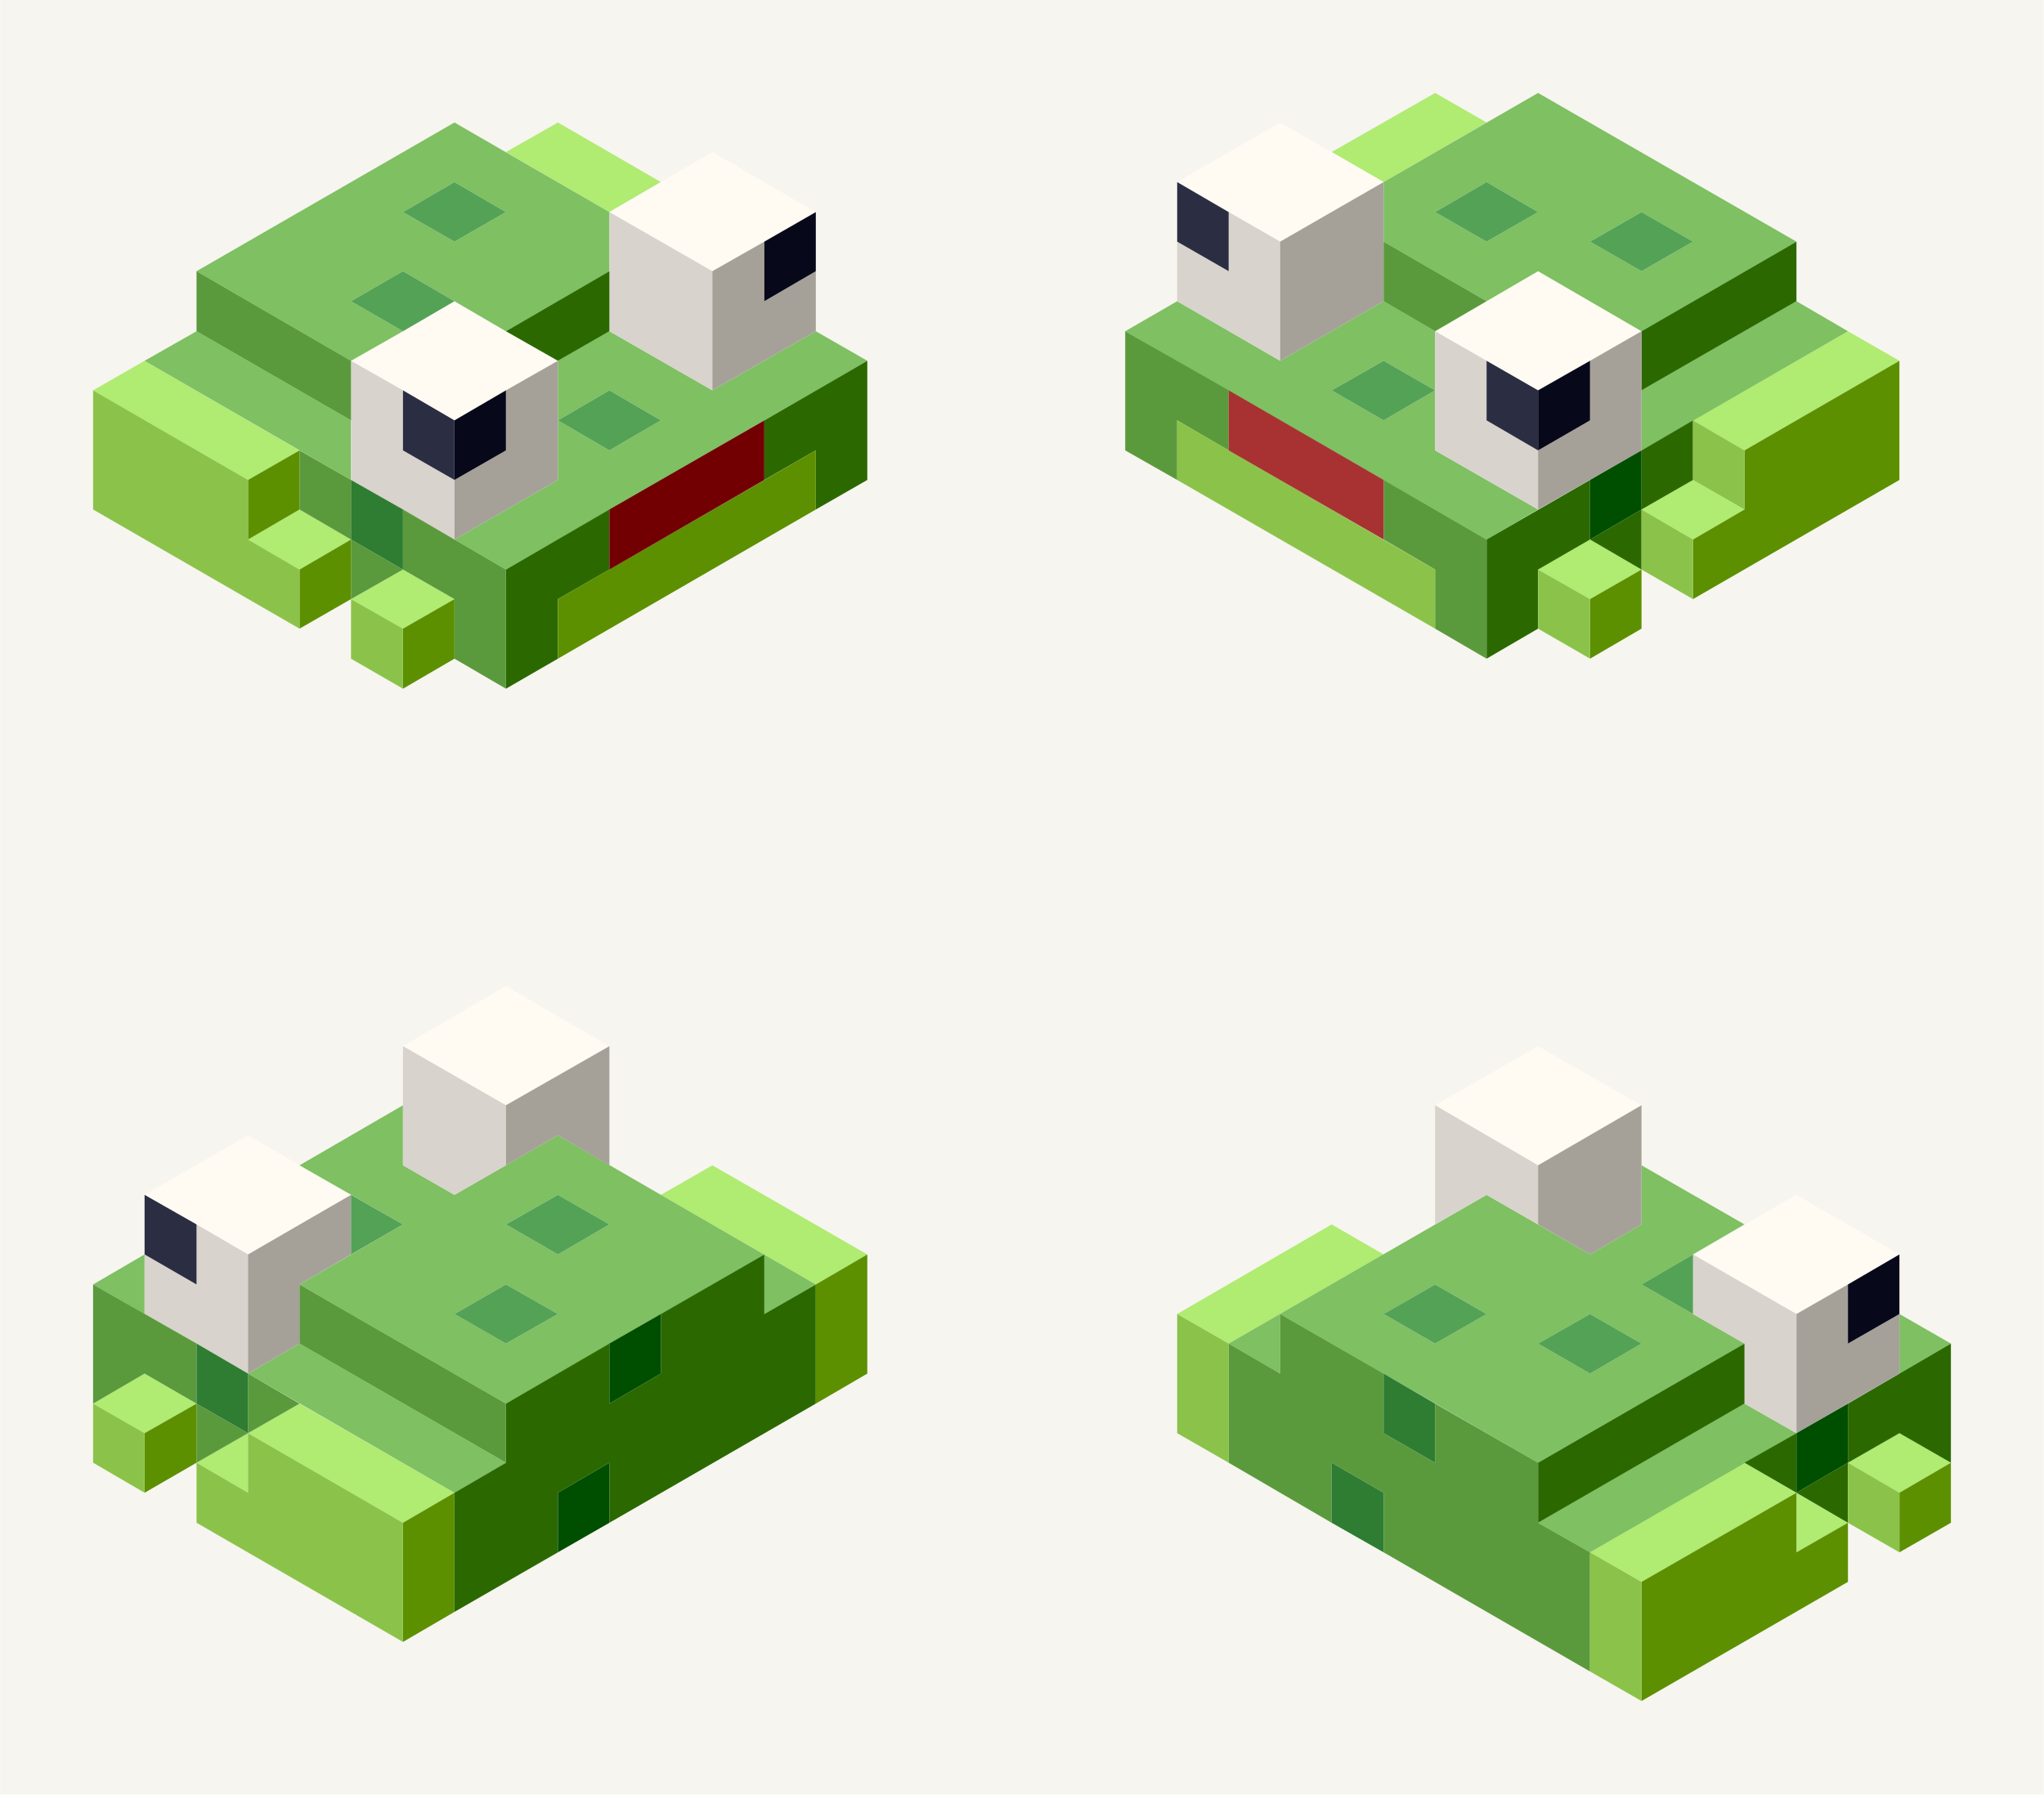
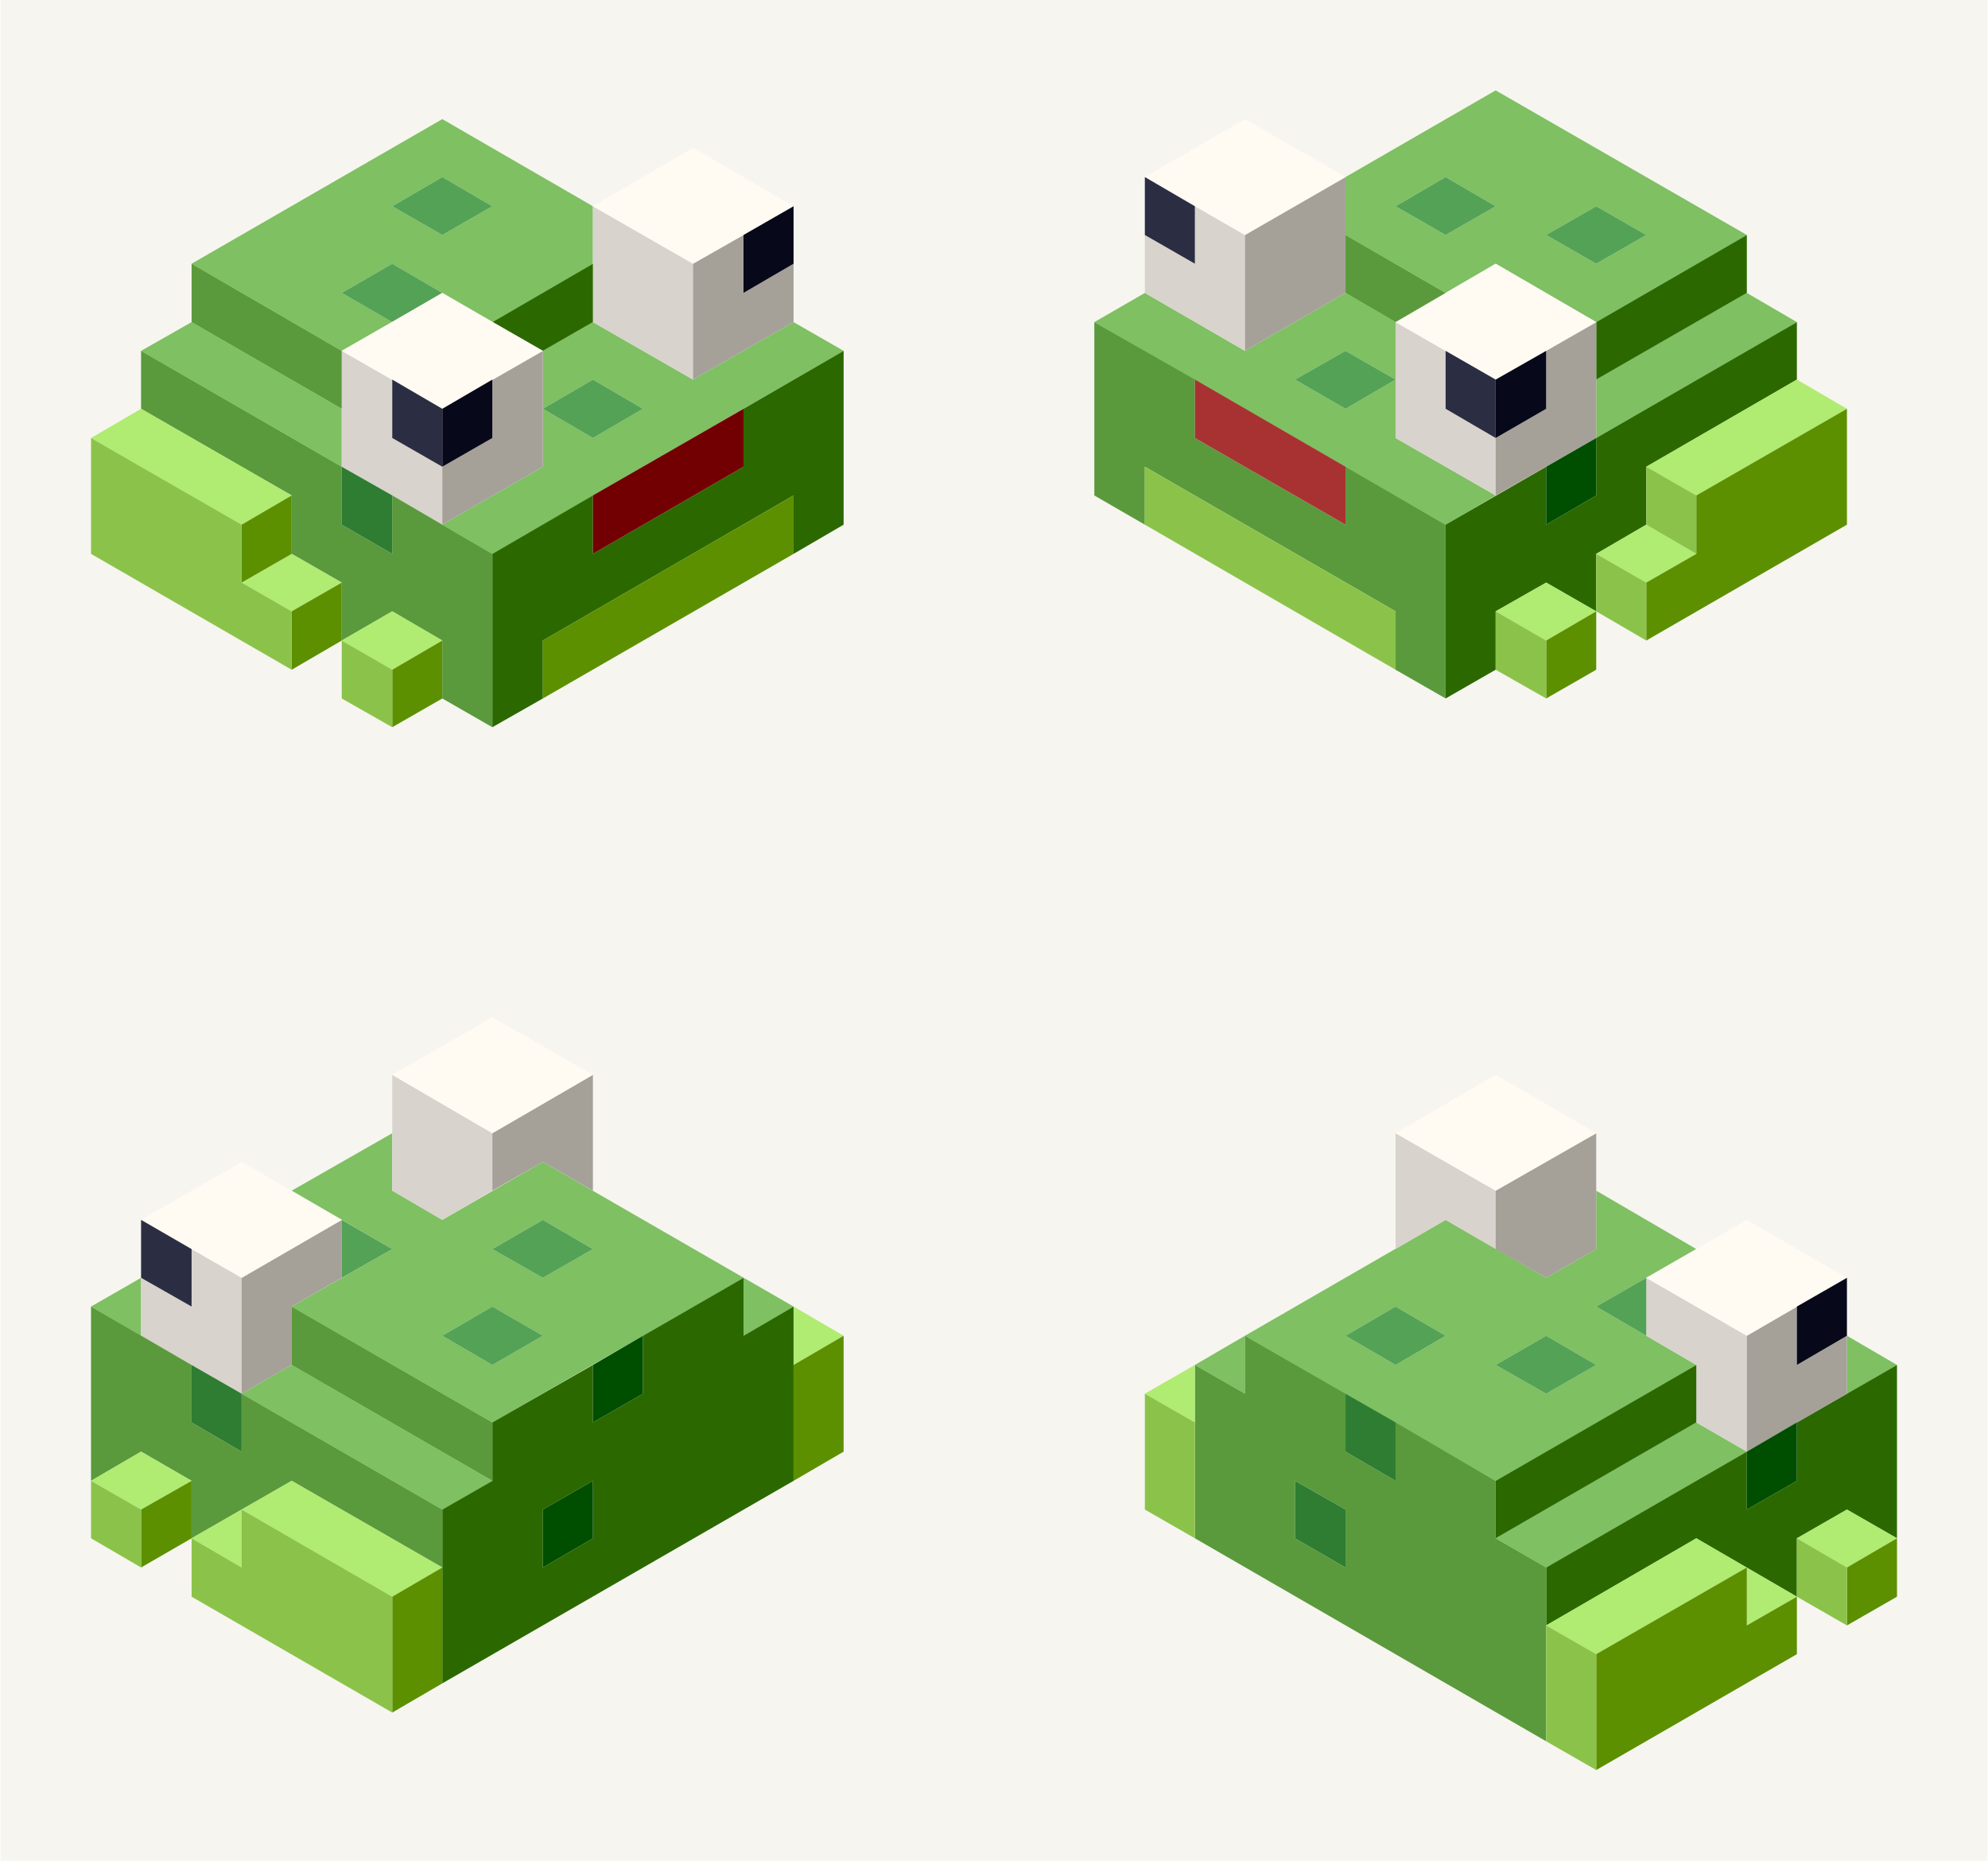
- <svg xmlns="http://www.w3.org/2000/svg" width="640" height="562" viewBox="-0.087 -0.007 4.287 3.765">
-   <rect x="-0.087" y="-0.007" width="4.287" height="3.765" fill="#f7f5f0" />
-   <path fill="#b0eb72" d="M0.974 0.312L1.083 0.25L1.299 0.375L1.191 0.438ZM0.216 0.75L0.541 0.938L0.433 1L0.108 0.812ZM0.433 1.125L0.541 1.062L0.649 1.125L0.541 1.188ZM0.649 1.25L0.758 1.188L0.866 1.25L0.758 1.312ZM3.789 0.688L3.897 0.75L3.572 0.938L3.464 0.875ZM3.464 1L3.572 1.062L3.464 1.125L3.356 1.062ZM3.139 1.188L3.248 1.125L3.356 1.188L3.248 1.25ZM2.923 0.188L3.031 0.25L2.815 0.375L2.706 0.312ZM0.433 3L0.433 3.125L0.325 3.062ZM0.433 3L0.541 2.938L0.866 3.125L0.758 3.188ZM0.108 2.938L0.216 2.875L0.325 2.938L0.216 3ZM1.299 2.5L1.407 2.438L1.732 2.625L1.624 2.688ZM2.706 2.562L2.815 2.625L2.49 2.812L2.382 2.75ZM3.789 3.062L3.897 3L4.005 3.062L3.897 3.125ZM3.572 3.062L3.789 3.188L3.681 3.25L3.681 3.125L3.356 3.312L3.248 3.25Z" />
-   <path fill="#fffbf3" d="M1.191 0.438L1.407 0.312L1.624 0.438L1.407 0.562ZM0.866 0.625L1.083 0.75L0.866 0.875L0.649 0.75ZM3.139 0.562L3.356 0.688L3.139 0.812L2.923 0.688ZM2.598 0.25L2.815 0.375L2.598 0.5L2.382 0.375ZM0.649 2.5L0.433 2.625L0.216 2.5L0.433 2.375ZM0.974 2.062L1.191 2.188L0.974 2.312L0.758 2.188ZM3.464 2.625L3.681 2.5L3.897 2.625L3.681 2.75ZM3.139 2.188L3.356 2.312L3.139 2.438L2.923 2.312Z" />
-   <path fill="#7ec062" d="M1.191 0.438L1.191 0.562L0.974 0.688L0.758 0.562L0.649 0.625L0.758 0.688L0.649 0.75L0.325 0.562L0.866 0.25ZM1.624 0.688L1.732 0.75L0.974 1.188L0.866 1.125L1.083 1L1.083 0.875L1.191 0.938L1.299 0.875L1.191 0.812L1.083 0.875L1.083 0.75L1.191 0.688L1.407 0.812ZM0.974 0.438L0.866 0.375L0.758 0.438L0.866 0.5ZM0.216 0.75L0.325 0.688L0.649 0.875L0.649 1ZM3.139 0.188L3.681 0.5L3.356 0.688L3.139 0.562L3.031 0.625L2.815 0.5L2.815 0.375ZM3.139 0.438L3.031 0.375L2.923 0.438L3.031 0.5ZM3.356 0.438L3.248 0.5L3.356 0.562L3.464 0.5ZM3.681 0.625L3.789 0.688L3.356 0.938L3.356 0.812ZM2.815 0.625L2.923 0.688L2.923 0.938L3.139 1.062L3.031 1.125L2.273 0.688L2.382 0.625L2.598 0.75ZM2.923 0.812L2.815 0.75L2.706 0.812L2.815 0.875ZM1.083 2.375L1.624 2.688L1.516 2.75L1.516 2.625L0.974 2.938L0.541 2.688L0.758 2.562L0.541 2.438L0.758 2.312L0.758 2.438L0.866 2.5ZM1.191 2.562L1.083 2.5L0.974 2.562L1.083 2.625ZM1.083 2.75L0.974 2.688L0.866 2.75L0.974 2.812ZM0.108 2.688L0.216 2.625L0.216 2.75ZM0.433 2.875L0.541 2.812L0.974 3.062L0.866 3.125ZM3.031 2.5L3.248 2.625L3.356 2.562L3.356 2.438L3.572 2.562L3.356 2.688L3.572 2.812L3.139 3.062L2.598 2.75L2.598 2.875L2.49 2.812ZM2.923 2.688L2.815 2.75L2.923 2.812L3.031 2.75ZM3.897 2.75L4.005 2.812L3.897 2.875ZM3.356 2.812L3.248 2.75L3.139 2.812L3.248 2.875ZM3.572 2.938L3.681 3L3.248 3.25L3.139 3.188Z" />
-   <path fill="#d8d3cc" d="M1.191 0.438L1.407 0.562L1.407 0.812L1.191 0.688ZM0.649 0.75L0.758 0.812L0.758 0.938L0.866 1L0.866 1.125L0.649 1ZM2.598 0.5L2.598 0.75L2.382 0.625L2.382 0.5L2.49 0.562L2.49 0.438ZM2.923 0.688L3.031 0.75L3.031 0.875L3.139 0.938L3.139 1.062L2.923 0.938ZM0.974 2.312L0.974 2.438L0.866 2.5L0.758 2.438L0.758 2.188ZM0.325 2.562L0.433 2.625L0.433 2.875L0.216 2.75L0.216 2.625L0.325 2.688ZM3.139 2.438L3.139 2.562L3.031 2.5L2.923 2.562L2.923 2.312ZM3.464 2.625L3.681 2.75L3.681 3L3.572 2.938L3.572 2.812L3.464 2.75Z" />
-   <path fill="#2b6900" d="M1.191 0.562L1.191 0.688L1.083 0.75L0.974 0.688ZM1.516 0.875L1.732 0.75L1.732 1L1.624 1.062L1.624 0.938L1.516 1ZM1.191 1.062L1.191 1.188L1.083 1.25L1.083 1.375L0.974 1.438L0.974 1.188ZM3.681 0.5L3.681 0.625L3.356 0.812L3.356 0.688ZM3.356 0.938L3.464 0.875L3.464 1L3.356 1.062L3.356 1.188L3.248 1.125L3.139 1.188L3.139 1.312L3.031 1.375L3.031 1.125L3.248 1L3.248 1.125L3.356 1.062ZM1.516 2.625L1.516 2.75L1.624 2.688L1.624 2.938L1.191 3.188L1.191 3.062L1.083 3.125L1.083 3.25L0.866 3.375L0.866 3.125L0.974 3.062L0.974 2.938L1.191 2.812L1.191 2.938L1.299 2.875L1.299 2.75ZM3.572 2.812L3.572 2.938L3.139 3.188L3.139 3.062ZM4.005 2.812L4.005 3.062L3.897 3L3.789 3.062L3.789 3.188L3.681 3.125L3.789 3.062L3.789 2.938ZM3.572 3.062L3.681 3L3.681 3.125Z" />
-   <path fill="#a5a199" d="M1.407 0.562L1.516 0.5L1.516 0.625L1.624 0.562L1.624 0.688L1.407 0.812ZM0.974 0.812L1.083 0.75L1.083 1L0.866 1.125L0.866 1L0.974 0.938ZM2.815 0.375L2.815 0.625L2.598 0.75L2.598 0.5ZM3.248 0.75L3.356 0.688L3.356 0.938L3.139 1.062L3.139 0.938L3.248 0.875ZM1.083 2.375L0.974 2.438L0.974 2.312L1.191 2.188L1.191 2.438ZM0.649 2.5L0.649 2.625L0.541 2.688L0.541 2.812L0.433 2.875L0.433 2.625ZM3.139 2.438L3.356 2.312L3.356 2.562L3.248 2.625L3.139 2.562ZM3.681 2.75L3.789 2.688L3.789 2.812L3.897 2.75L3.897 2.875L3.681 3Z" />
-   <path fill="#54a256" d="M0.758 0.438L0.866 0.375L0.974 0.438L0.866 0.5ZM0.649 0.625L0.758 0.562L0.866 0.625L0.758 0.688ZM1.083 0.875L1.191 0.812L1.299 0.875L1.191 0.938ZM3.248 0.5L3.356 0.438L3.464 0.5L3.356 0.562ZM2.923 0.438L3.031 0.375L3.139 0.438L3.031 0.5ZM2.706 0.812L2.815 0.75L2.923 0.812L2.815 0.875ZM0.974 2.562L1.083 2.5L1.191 2.562L1.083 2.625ZM0.649 2.5L0.758 2.562L0.649 2.625ZM0.866 2.75L0.974 2.688L1.083 2.75L0.974 2.812ZM2.815 2.75L2.923 2.688L3.031 2.75L2.923 2.812ZM3.356 2.688L3.464 2.625L3.464 2.75ZM3.139 2.812L3.248 2.75L3.356 2.812L3.248 2.875Z" />
-   <path fill="#070819" d="M0.866 0.875L0.974 0.812L0.974 0.938L0.866 1ZM1.516 0.5L1.624 0.438L1.624 0.562L1.516 0.625ZM3.139 0.812L3.248 0.75L3.248 0.875L3.139 0.938ZM3.897 2.75L3.789 2.812L3.789 2.688L3.897 2.625Z" />
-   <path fill="#5a9a3c" d="M0.325 0.688L0.325 0.562L0.649 0.75L0.649 0.875ZM0.541 0.938L0.649 1L0.649 1.125L0.758 1.188L0.649 1.25L0.649 1.125L0.541 1.062ZM0.758 1.062L0.974 1.188L0.974 1.438L0.866 1.375L0.866 1.25L0.758 1.188ZM2.815 0.5L3.031 0.625L2.923 0.688L2.815 0.625ZM2.273 0.688L2.49 0.812L2.49 0.938L2.382 0.875L2.382 1L2.273 0.938ZM2.815 1L3.031 1.125L3.031 1.375L2.923 1.312L2.923 1.188L2.815 1.125ZM0.541 2.688L0.974 2.938L0.974 3.062L0.541 2.812ZM0.108 2.688L0.325 2.812L0.325 2.938L0.433 3L0.325 3.062L0.325 2.938L0.216 2.875L0.108 2.938ZM0.433 2.875L0.541 2.938L0.433 3ZM2.598 2.75L2.815 2.875L2.815 3L2.923 3.062L2.923 2.938L3.139 3.062L3.139 3.188L3.248 3.25L3.248 3.5L2.815 3.25L2.815 3.125L2.706 3.062L2.706 3.188L2.49 3.062L2.49 2.812L2.598 2.875Z" />
-   <path fill="#2b2d42" d="M0.758 0.812L0.866 0.875L0.866 1L0.758 0.938ZM3.031 0.75L3.139 0.812L3.139 0.938L3.031 0.875ZM2.382 0.375L2.49 0.438L2.49 0.562L2.382 0.5ZM0.325 2.562L0.325 2.688L0.216 2.625L0.216 2.5Z" />
-   <path fill="#5c9000" d="M0.433 1L0.541 0.938L0.541 1.062L0.433 1.125ZM0.541 1.188L0.649 1.125L0.649 1.25L0.541 1.312ZM0.758 1.312L0.866 1.25L0.866 1.375L0.758 1.438ZM1.624 0.938L1.624 1.062L1.083 1.375L1.083 1.25ZM3.464 1.125L3.572 1.062L3.572 0.938L3.897 0.75L3.897 1L3.464 1.25ZM3.248 1.25L3.356 1.188L3.356 1.312L3.248 1.375ZM0.758 3.188L0.866 3.125L0.866 3.375L0.758 3.438ZM0.216 3L0.325 2.938L0.325 3.062L0.216 3.125ZM1.624 2.688L1.732 2.625L1.732 2.875L1.624 2.938ZM3.681 3.125L3.681 3.25L3.789 3.188L3.789 3.312L3.356 3.562L3.356 3.312ZM3.897 3.125L4.005 3.062L4.005 3.188L3.897 3.25Z" />
-   <path fill="#2e7d32" d="M0.649 1L0.758 1.062L0.758 1.188L0.649 1.125ZM0.325 2.812L0.433 2.875L0.433 3L0.325 2.938ZM2.815 2.875L2.923 2.938L2.923 3.062L2.815 3ZM2.706 3.062L2.815 3.125L2.815 3.25L2.706 3.188Z" />
-   <path fill="#8bc34a" d="M0.433 1L0.433 1.125L0.541 1.188L0.541 1.312L0.108 1.062L0.108 0.812ZM0.649 1.25L0.758 1.312L0.758 1.438L0.649 1.375ZM3.464 0.875L3.572 0.938L3.572 1.062L3.464 1ZM3.356 1.062L3.464 1.125L3.464 1.25L3.356 1.188ZM3.139 1.188L3.248 1.25L3.248 1.375L3.139 1.312ZM2.382 0.875L2.923 1.188L2.923 1.312L2.382 1ZM0.433 3L0.758 3.188L0.758 3.438L0.325 3.188L0.325 3.062L0.433 3.125ZM0.108 2.938L0.216 3L0.216 3.125L0.108 3.062ZM2.382 2.75L2.49 2.812L2.49 3.062L2.382 3ZM3.789 3.062L3.897 3.125L3.897 3.25L3.789 3.188ZM3.248 3.25L3.356 3.312L3.356 3.562L3.248 3.5Z" />
+ <svg xmlns="http://www.w3.org/2000/svg" width="640" height="599" viewBox="-0.087 -0.007 4.287 4.015">
+   <rect x="-0.087" y="-0.007" width="4.287" height="4.015" fill="#f7f5f0" />
+   <path fill="#7ec062" d="M1.191 0.438L1.191 0.562L0.974 0.688L0.758 0.562L0.649 0.625L0.758 0.688L0.649 0.75L0.325 0.562L0.866 0.25ZM1.083 0.75L1.191 0.688L1.407 0.812L1.624 0.688L1.732 0.75L0.974 1.188L0.866 1.125L1.083 1L1.083 0.875L1.191 0.938L1.299 0.875L1.191 0.812L1.083 0.875ZM0.974 0.438L0.866 0.375L0.758 0.438L0.866 0.5ZM0.216 0.75L0.325 0.688L0.649 0.875L0.649 1ZM3.139 0.188L3.681 0.5L3.356 0.688L3.139 0.562L3.031 0.625L2.815 0.5L2.815 0.375ZM3.139 0.438L3.031 0.375L2.923 0.438L3.031 0.5ZM3.356 0.438L3.248 0.5L3.356 0.562L3.464 0.5ZM3.681 0.625L3.789 0.688L3.356 0.938L3.356 0.812ZM2.815 0.625L2.923 0.688L2.923 0.938L3.139 1.062L3.031 1.125L2.273 0.688L2.382 0.625L2.598 0.75ZM2.923 0.812L2.815 0.75L2.706 0.812L2.815 0.875ZM1.083 2.5L1.624 2.812L1.516 2.875L1.516 2.75L0.974 3.062L0.541 2.812L0.758 2.688L0.541 2.562L0.758 2.438L0.758 2.562L0.866 2.625ZM1.191 2.688L1.083 2.625L0.974 2.688L1.083 2.75ZM1.083 2.875L0.974 2.812L0.866 2.875L0.974 2.938ZM0.108 2.812L0.216 2.75L0.216 2.875ZM0.433 3L0.541 2.938L0.974 3.188L0.866 3.25ZM2.598 2.875L2.598 3L2.49 2.938ZM2.598 2.875L3.031 2.625L3.248 2.75L3.356 2.688L3.356 2.562L3.572 2.688L3.356 2.812L3.572 2.938L3.139 3.188ZM2.815 2.875L2.923 2.938L3.031 2.875L2.923 2.812ZM3.897 2.875L4.005 2.938L3.897 3ZM3.356 2.938L3.248 2.875L3.139 2.938L3.248 3ZM3.572 3.062L3.681 3.125L3.248 3.375L3.139 3.312Z" />
+   <path fill="#d8d3cc" d="M1.191 0.438L1.407 0.562L1.407 0.812L1.191 0.688ZM0.649 0.75L0.758 0.812L0.758 0.938L0.866 1L0.866 1.125L0.649 1ZM2.598 0.5L2.598 0.75L2.382 0.625L2.382 0.5L2.49 0.562L2.49 0.438ZM2.923 0.688L3.031 0.75L3.031 0.875L3.139 0.938L3.139 1.062L2.923 0.938ZM0.974 2.438L0.974 2.562L0.866 2.625L0.758 2.562L0.758 2.312ZM0.325 2.688L0.433 2.75L0.433 3L0.216 2.875L0.216 2.75L0.325 2.812ZM3.139 2.562L3.139 2.688L3.031 2.625L2.923 2.688L2.923 2.438ZM3.464 2.75L3.681 2.875L3.681 3.125L3.572 3.062L3.572 2.938L3.464 2.875Z" />
+   <path fill="#2b6900" d="M1.191 0.562L1.191 0.688L1.083 0.75L0.974 0.688ZM1.516 0.875L1.732 0.75L1.732 1.125L1.624 1.188L1.624 1.062L1.083 1.375L1.083 1.5L0.974 1.562L0.974 1.188L1.191 1.062L1.191 1.188L1.516 1ZM3.681 0.5L3.681 0.625L3.356 0.812L3.356 0.688ZM3.789 0.688L3.789 0.812L3.464 1L3.464 1.125L3.356 1.188L3.356 1.312L3.248 1.25L3.139 1.312L3.139 1.438L3.031 1.5L3.031 1.125L3.248 1L3.248 1.125L3.356 1.062L3.356 0.938ZM1.516 2.75L1.516 2.875L1.624 2.812L1.624 3.188L0.866 3.625L0.866 3.25L0.974 3.188L0.974 3.062L1.191 2.938L1.191 3.062L1.299 3L1.299 2.875ZM1.191 3.188L1.083 3.25L1.083 3.375L1.191 3.312ZM3.572 2.938L3.572 3.062L3.139 3.312L3.139 3.188ZM4.005 2.938L4.005 3.312L3.897 3.25L3.789 3.312L3.789 3.438L3.572 3.312L3.248 3.5L3.248 3.375L3.681 3.125L3.681 3.25L3.789 3.188L3.789 3.062Z" />
+   <path fill="#a5a199" d="M1.407 0.812L1.407 0.562L1.516 0.5L1.516 0.625L1.624 0.562L1.624 0.688ZM0.974 0.812L1.083 0.75L1.083 1L0.866 1.125L0.866 1L0.974 0.938ZM2.815 0.375L2.815 0.625L2.598 0.75L2.598 0.5ZM3.248 0.75L3.356 0.688L3.356 0.938L3.139 1.062L3.139 0.938L3.248 0.875ZM1.083 2.5L0.974 2.562L0.974 2.438L1.191 2.312L1.191 2.562ZM0.649 2.625L0.649 2.75L0.541 2.812L0.541 2.938L0.433 3L0.433 2.75ZM3.139 2.562L3.356 2.438L3.356 2.688L3.248 2.75L3.139 2.688ZM3.681 2.875L3.789 2.812L3.789 2.938L3.897 2.875L3.897 3L3.681 3.125Z" />
+   <path fill="#54a256" d="M0.758 0.438L0.866 0.375L0.974 0.438L0.866 0.5ZM0.649 0.625L0.758 0.562L0.866 0.625L0.758 0.688ZM1.083 0.875L1.191 0.812L1.299 0.875L1.191 0.938ZM3.248 0.5L3.356 0.438L3.464 0.5L3.356 0.562ZM2.923 0.438L3.031 0.375L3.139 0.438L3.031 0.5ZM2.706 0.812L2.815 0.75L2.923 0.812L2.815 0.875ZM0.974 2.688L1.083 2.625L1.191 2.688L1.083 2.75ZM0.649 2.625L0.758 2.688L0.649 2.75ZM0.866 2.875L0.974 2.812L1.083 2.875L0.974 2.938ZM2.923 2.812L3.031 2.875L2.923 2.938L2.815 2.875ZM3.356 2.812L3.464 2.75L3.464 2.875ZM3.139 2.938L3.248 2.875L3.356 2.938L3.248 3Z" />
+   <path fill="#fffbf3" d="M0.866 0.625L1.083 0.75L0.866 0.875L0.649 0.75ZM1.407 0.312L1.624 0.438L1.407 0.562L1.191 0.438ZM3.139 0.562L3.356 0.688L3.139 0.812L2.923 0.688ZM2.598 0.25L2.815 0.375L2.598 0.5L2.382 0.375ZM0.649 2.625L0.433 2.75L0.216 2.625L0.433 2.5ZM0.974 2.188L1.191 2.312L0.974 2.438L0.758 2.312ZM3.464 2.75L3.681 2.625L3.897 2.75L3.681 2.875ZM3.139 2.312L3.356 2.438L3.139 2.562L2.923 2.438Z" />
+   <path fill="#070819" d="M0.866 0.875L0.974 0.812L0.974 0.938L0.866 1ZM1.516 0.5L1.624 0.438L1.624 0.562L1.516 0.625ZM3.139 0.812L3.248 0.75L3.248 0.875L3.139 0.938ZM3.897 2.875L3.789 2.938L3.789 2.812L3.897 2.75Z" />
+   <path fill="#5a9a3c" d="M0.325 0.688L0.325 0.562L0.649 0.75L0.649 0.875ZM0.216 0.75L0.649 1L0.649 1.125L0.758 1.188L0.758 1.062L0.974 1.188L0.974 1.562L0.866 1.5L0.866 1.375L0.758 1.312L0.649 1.375L0.649 1.25L0.541 1.188L0.541 1.062L0.216 0.875ZM2.815 0.5L3.031 0.625L2.923 0.688L2.815 0.625ZM2.273 0.688L2.49 0.812L2.49 0.938L2.815 1.125L2.815 1L3.031 1.125L3.031 1.5L2.923 1.438L2.923 1.312L2.382 1L2.382 1.125L2.273 1.062ZM0.541 2.812L0.974 3.062L0.974 3.188L0.541 2.938ZM0.108 2.812L0.325 2.938L0.325 3.062L0.433 3.125L0.433 3L0.866 3.25L0.866 3.375L0.541 3.188L0.325 3.312L0.325 3.188L0.216 3.125L0.108 3.188ZM2.598 2.875L2.815 3L2.815 3.125L2.923 3.188L2.923 3.062L3.139 3.188L3.139 3.312L3.248 3.375L3.248 3.75L2.49 3.312L2.49 2.938L2.598 3ZM2.815 3.25L2.706 3.188L2.706 3.312L2.815 3.375Z" />
+   <path fill="#2b2d42" d="M0.758 0.812L0.866 0.875L0.866 1L0.758 0.938ZM3.031 0.75L3.139 0.812L3.139 0.938L3.031 0.875ZM2.382 0.375L2.49 0.438L2.49 0.562L2.382 0.5ZM0.325 2.688L0.325 2.812L0.216 2.75L0.216 2.625Z" />
+   <path fill="#2e7d32" d="M0.649 1L0.758 1.062L0.758 1.188L0.649 1.125ZM0.325 2.938L0.433 3L0.433 3.125L0.325 3.062ZM2.815 3L2.923 3.062L2.923 3.188L2.815 3.125ZM2.706 3.188L2.815 3.25L2.815 3.375L2.706 3.312Z" />
+   <path fill="#b0eb72" d="M0.216 0.875L0.541 1.062L0.433 1.125L0.108 0.938ZM0.433 1.25L0.541 1.188L0.649 1.25L0.541 1.312ZM0.649 1.375L0.758 1.312L0.866 1.375L0.758 1.438ZM3.789 0.812L3.897 0.875L3.572 1.062L3.464 1ZM3.464 1.125L3.572 1.188L3.464 1.25L3.356 1.188ZM3.139 1.312L3.248 1.25L3.356 1.312L3.248 1.375ZM0.433 3.25L0.433 3.375L0.325 3.312ZM0.433 3.25L0.541 3.188L0.866 3.375L0.758 3.438ZM0.108 3.188L0.216 3.125L0.325 3.188L0.216 3.25ZM1.624 2.812L1.732 2.875L1.624 2.938ZM2.382 3L2.49 2.938L2.49 3.062ZM3.789 3.312L3.897 3.25L4.005 3.312L3.897 3.375ZM3.572 3.312L3.789 3.438L3.681 3.5L3.681 3.375L3.356 3.562L3.248 3.5Z" />
+   <path fill="#5c9000" d="M0.433 1.125L0.541 1.062L0.541 1.188L0.433 1.25ZM0.541 1.312L0.649 1.25L0.649 1.375L0.541 1.438ZM0.758 1.438L0.866 1.375L0.866 1.5L0.758 1.562ZM1.624 1.062L1.624 1.188L1.083 1.5L1.083 1.375ZM3.464 1.25L3.572 1.188L3.572 1.062L3.897 0.875L3.897 1.125L3.464 1.375ZM3.248 1.375L3.356 1.312L3.356 1.438L3.248 1.5ZM0.758 3.438L0.866 3.375L0.866 3.625L0.758 3.688ZM0.216 3.25L0.325 3.188L0.325 3.312L0.216 3.375ZM1.624 2.938L1.732 2.875L1.732 3.125L1.624 3.188ZM3.681 3.375L3.681 3.5L3.789 3.438L3.789 3.562L3.356 3.812L3.356 3.562ZM3.897 3.375L4.005 3.312L4.005 3.438L3.897 3.5Z" />
+   <path fill="#8bc34a" d="M0.433 1.125L0.433 1.25L0.541 1.312L0.541 1.438L0.108 1.188L0.108 0.938ZM0.649 1.375L0.758 1.438L0.758 1.562L0.649 1.5ZM3.464 1L3.572 1.062L3.572 1.188L3.464 1.125ZM3.356 1.188L3.464 1.25L3.464 1.375L3.356 1.312ZM3.139 1.312L3.248 1.375L3.248 1.5L3.139 1.438ZM2.382 1L2.923 1.312L2.923 1.438L2.382 1.125ZM0.433 3.25L0.758 3.438L0.758 3.688L0.325 3.438L0.325 3.312L0.433 3.375ZM0.108 3.188L0.216 3.25L0.216 3.375L0.108 3.312ZM2.382 3L2.49 3.062L2.49 3.312L2.382 3.25ZM3.789 3.312L3.897 3.375L3.897 3.5L3.789 3.438ZM3.248 3.5L3.356 3.562L3.356 3.812L3.248 3.75Z" />
  <path fill="#720003" d="M1.516 0.875L1.516 1L1.191 1.188L1.191 1.062Z" />
  <path fill="#a83232" d="M2.49 0.812L2.815 1L2.815 1.125L2.49 0.938Z" />
-   <path fill="#004e00" d="M3.248 1L3.356 0.938L3.356 1.062L3.248 1.125ZM1.191 2.812L1.299 2.75L1.299 2.875L1.191 2.938ZM1.083 3.125L1.191 3.062L1.191 3.188L1.083 3.25ZM3.681 3L3.789 2.938L3.789 3.062L3.681 3.125Z" />
+   <path fill="#004e00" d="M3.248 1L3.356 0.938L3.356 1.062L3.248 1.125ZM1.191 2.938L1.299 2.875L1.299 3L1.191 3.062ZM1.083 3.25L1.191 3.188L1.191 3.312L1.083 3.375ZM3.681 3.125L3.789 3.062L3.789 3.188L3.681 3.25Z" />
</svg>
